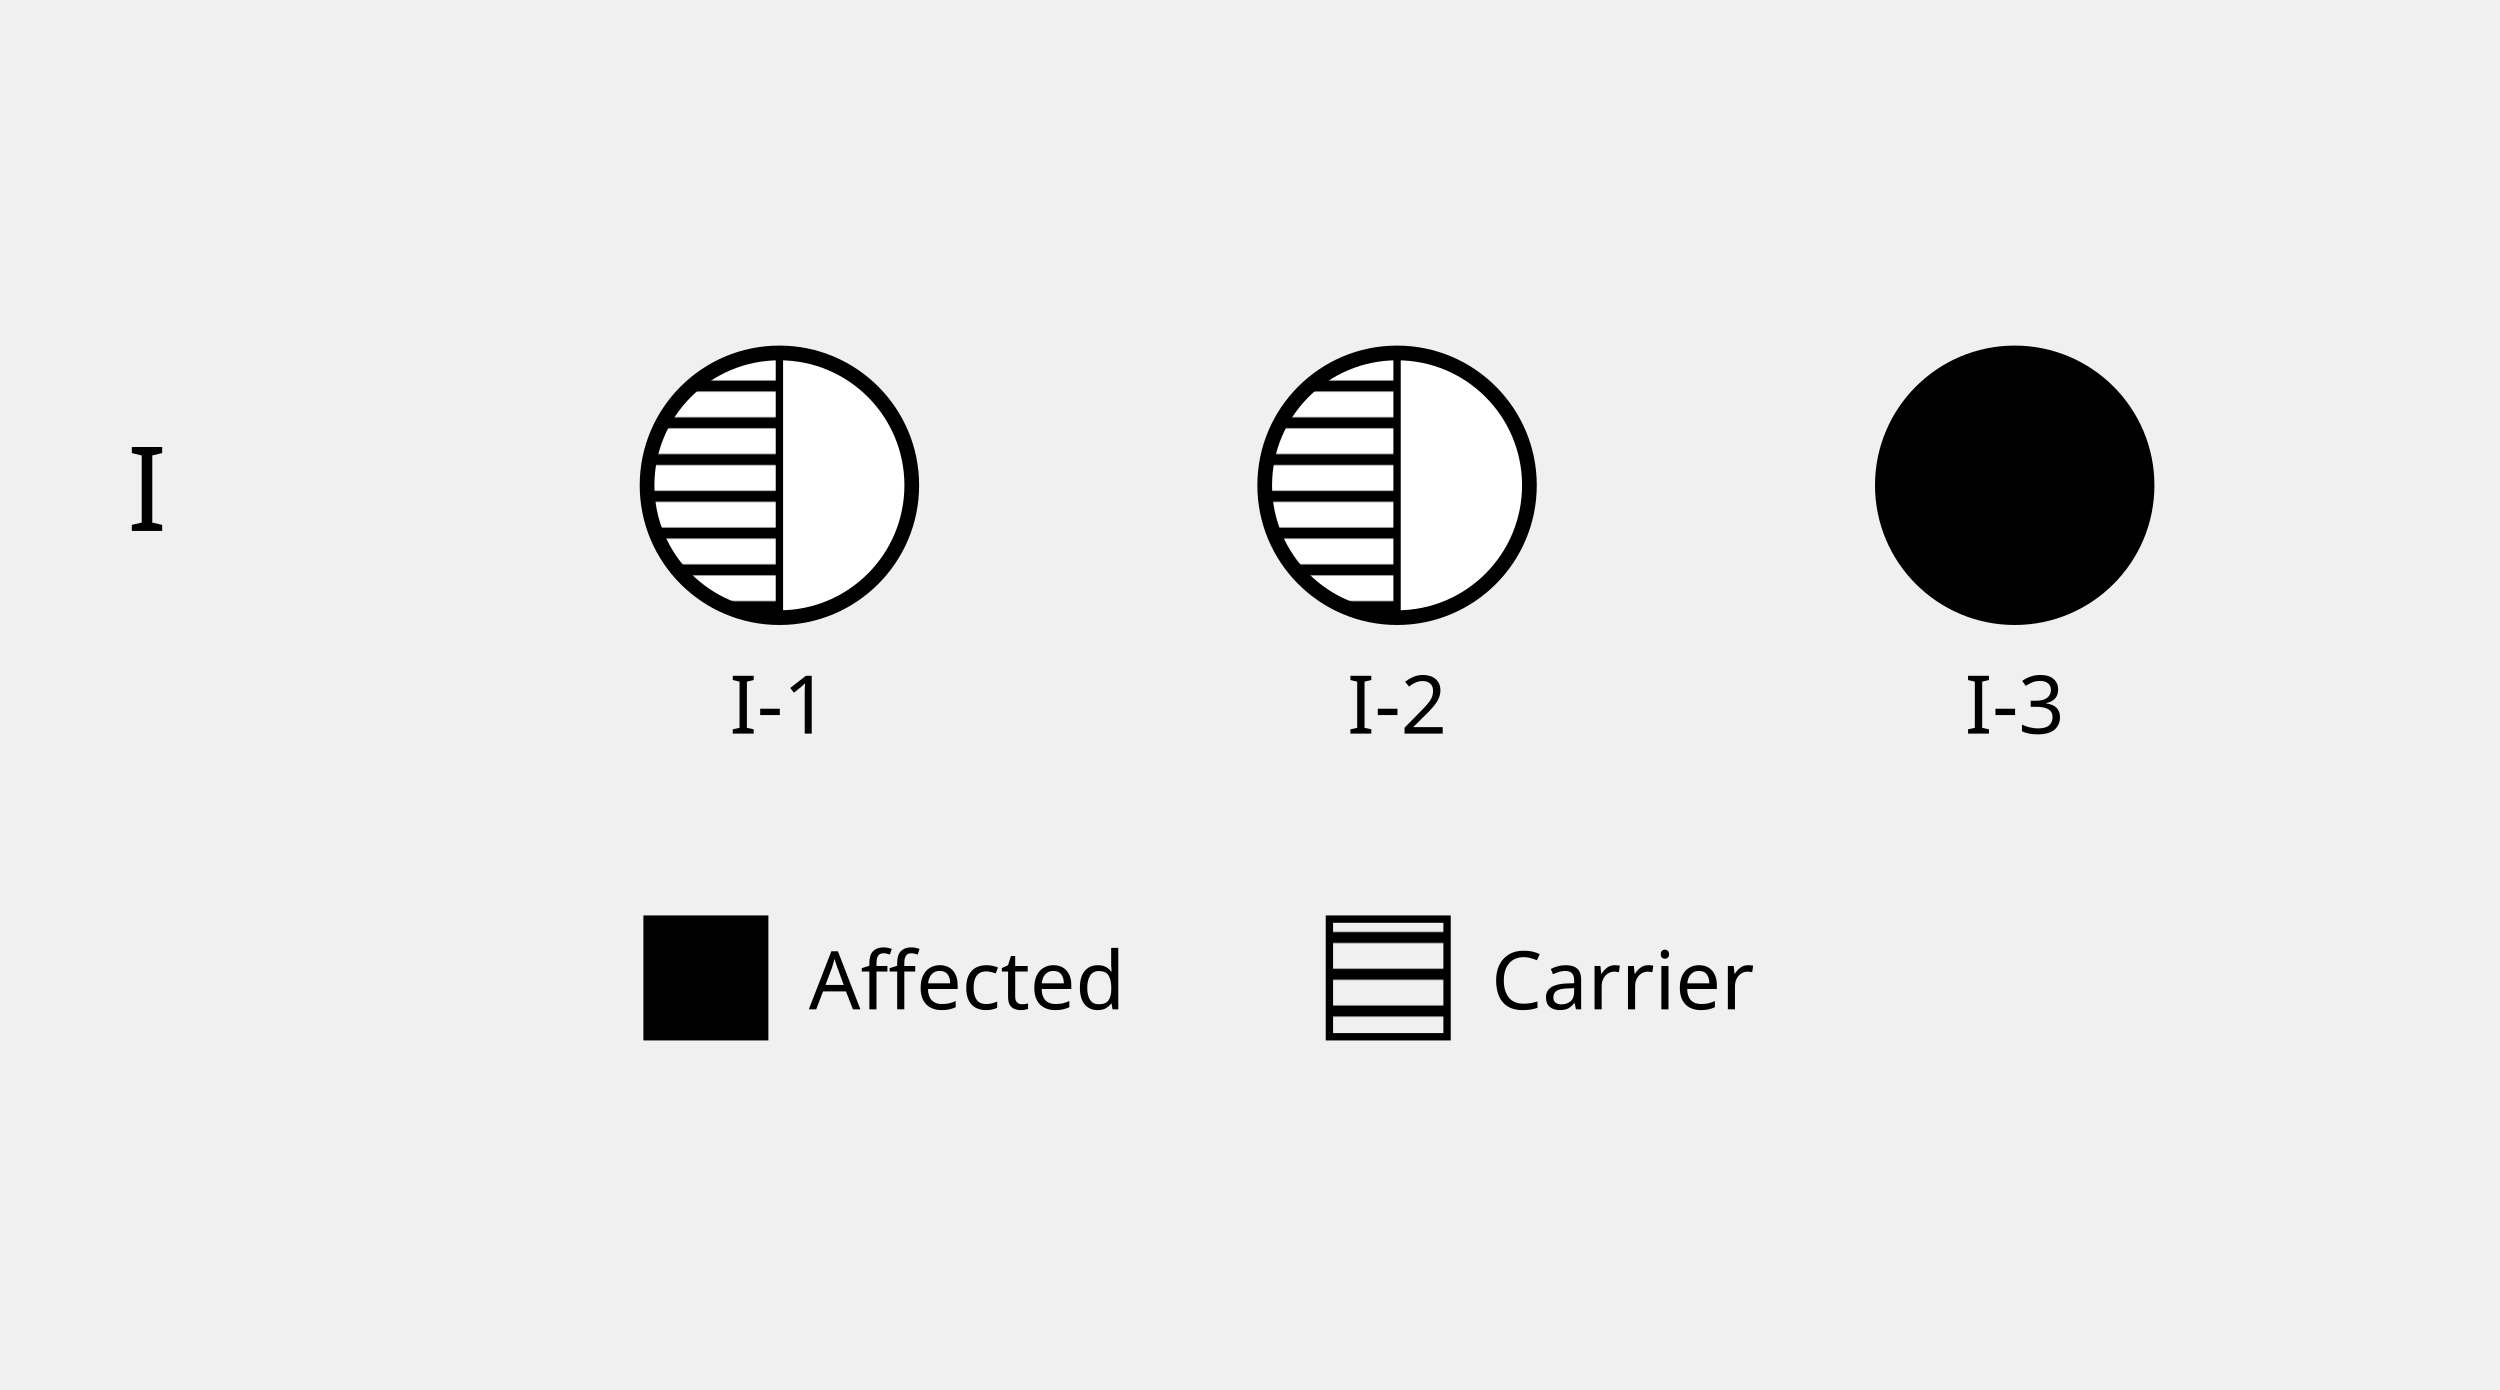
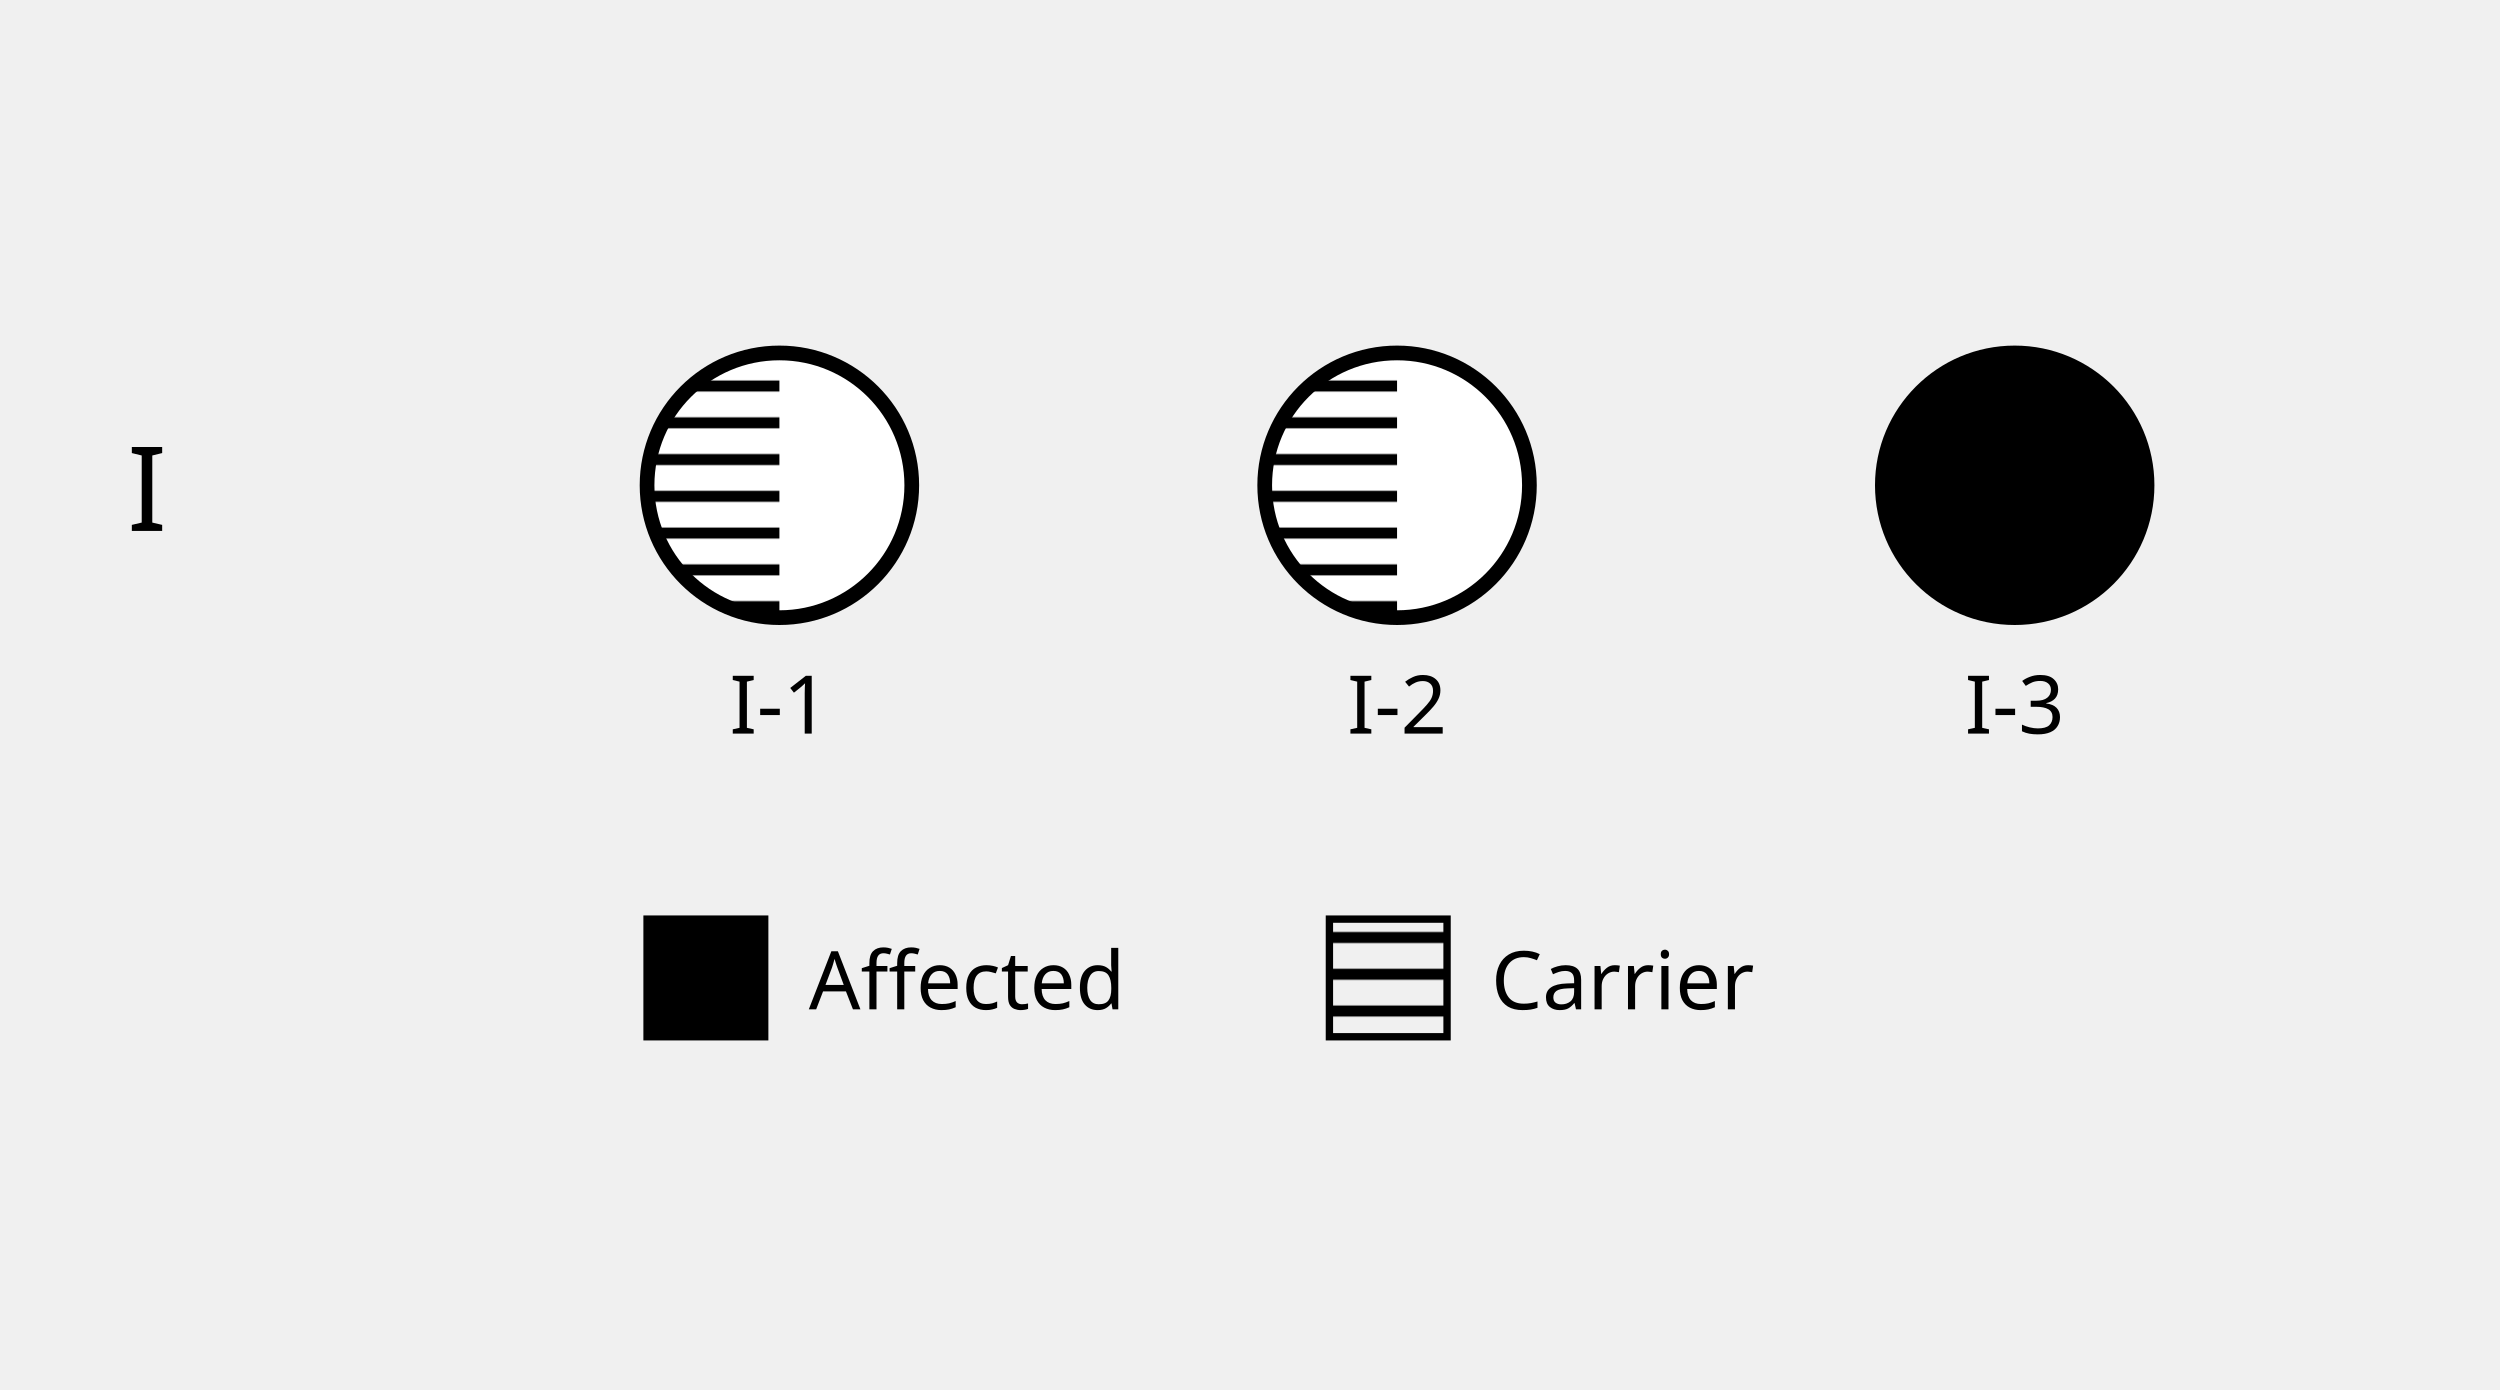
<svg xmlns="http://www.w3.org/2000/svg" width="340" height="189" viewBox="0 0 340 189" class="pedigree" data-title="Carrier glyph by inheritance: AR half-fill vs X-linked dot" data-conditions="[&quot;&quot;]">
  <defs>
    <pattern id="fill-affected-0" class="fill-pattern" data-condition="0" data-status="affected" width="8" height="8" patternUnits="userSpaceOnUse">
      <rect width="8" height="8" fill="#000000" />
    </pattern>
    <pattern id="fill-carrier-0" class="fill-pattern" data-condition="0" data-status="carrier" width="5" height="5" patternUnits="userSpaceOnUse">
      <rect x="0" y="1.75" width="5" height="1.5" fill="#000000" />
    </pattern>
  </defs>
  <g class="generation" data-generation="1">
    <text x="20" y="66" font-family="sans-serif" font-size="16" fill="#000000" text-anchor="middle" dominant-baseline="central">I</text>
  </g>
  <g id="ind-I-1" class="individual carrier" data-position="I-1" data-generation="1" data-index="1" data-gender="woman" data-condition-0="carrier">
    <circle class="backing" cx="106" cy="66" r="18" fill="#ffffff" />
    <clipPath id="clip-I-1">
      <circle cx="106" cy="66" r="18" fill="none" />
    </clipPath>
    <rect class="fill" data-condition="0" data-status="carrier" x="88" y="48" width="18" height="36" fill="url(#fill-carrier-0)" clip-path="url(#clip-I-1)" />
-     <line class="divider" x1="106" y1="48" x2="106" y2="84" stroke="#000000" stroke-width="1" />
    <circle class="symbol" cx="106" cy="66" r="18" fill="none" stroke="#000000" stroke-width="2" />
    <text class="label" x="106" y="95.5" font-family="sans-serif" font-size="11" fill="#000000" text-anchor="middle" dominant-baseline="central">I-1</text>
    <rect class="hit" x="88" y="48" width="36" height="53" fill="none" pointer-events="all" />
  </g>
  <g id="ind-I-2" class="individual carrier" data-position="I-2" data-generation="1" data-index="2" data-gender="woman" data-condition-0="carrier">
    <circle class="backing" cx="190" cy="66" r="18" fill="#ffffff" />
    <clipPath id="clip-I-2">
      <circle cx="190" cy="66" r="18" fill="none" />
    </clipPath>
    <rect class="fill" data-condition="0" data-status="carrier" x="172" y="48" width="18" height="36" fill="url(#fill-carrier-0)" clip-path="url(#clip-I-2)" />
-     <line class="divider" x1="190" y1="48" x2="190" y2="84" stroke="#000000" stroke-width="1" />
    <circle class="symbol" cx="190" cy="66" r="18" fill="none" stroke="#000000" stroke-width="2" />
    <text class="label" x="190" y="95.5" font-family="sans-serif" font-size="11" fill="#000000" text-anchor="middle" dominant-baseline="central">I-2</text>
    <rect class="hit" x="172" y="48" width="36" height="53" fill="none" pointer-events="all" />
  </g>
  <g id="ind-I-3" class="individual affected" data-position="I-3" data-generation="1" data-index="3" data-gender="woman" data-condition-0="affected">
    <circle class="backing" cx="274" cy="66" r="18" fill="#ffffff" />
    <circle class="fill" data-condition="0" data-status="affected" cx="274" cy="66" r="18" fill="url(#fill-affected-0)" />
    <circle class="symbol" cx="274" cy="66" r="18" fill="none" stroke="#000000" stroke-width="2" />
    <text class="label" x="274" y="95.5" font-family="sans-serif" font-size="11" fill="#000000" text-anchor="middle" dominant-baseline="central">I-3</text>
    <rect class="hit" x="256" y="48" width="36" height="53" fill="none" pointer-events="all" />
  </g>
  <g id="key" class="key">
    <g id="key-affected-0" class="key-entry" data-condition="0" data-status="affected">
      <rect class="swatch" x="88" y="125" width="16" height="16" fill="url(#fill-affected-0)" stroke="#000000" stroke-width="1" />
      <text class="key-label" x="110" y="133" font-family="sans-serif" font-size="11" fill="#000000" text-anchor="start" dominant-baseline="central">Affected</text>
    </g>
    <g id="key-carrier-0" class="key-entry" data-condition="0" data-status="carrier">
      <rect class="swatch" x="180.8" y="125" width="16" height="16" fill="url(#fill-carrier-0)" stroke="#000000" stroke-width="1" />
      <text class="key-label" x="202.8" y="133" font-family="sans-serif" font-size="11" fill="#000000" text-anchor="start" dominant-baseline="central">Carrier</text>
    </g>
  </g>
</svg>
